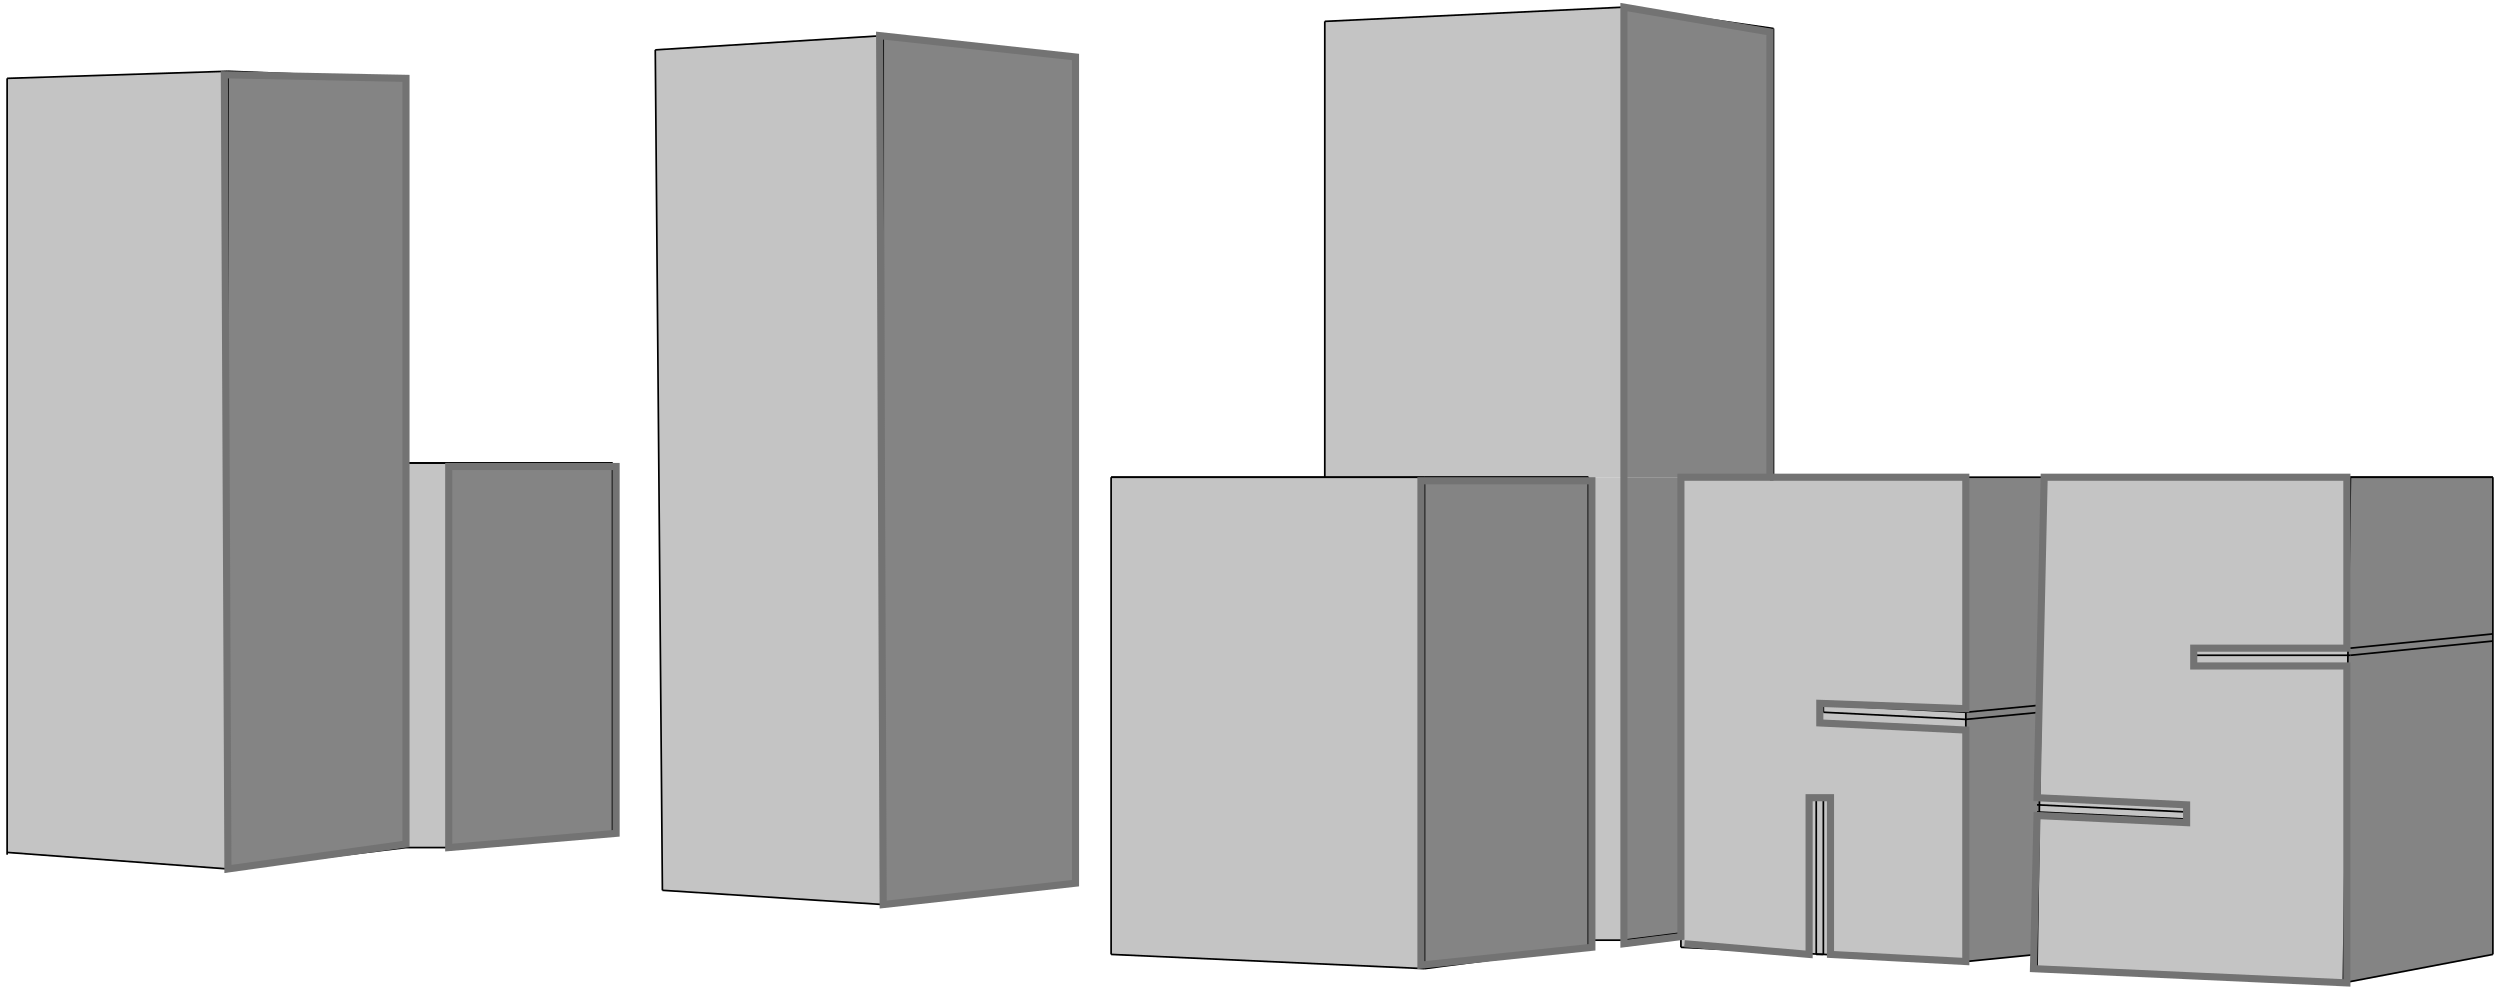
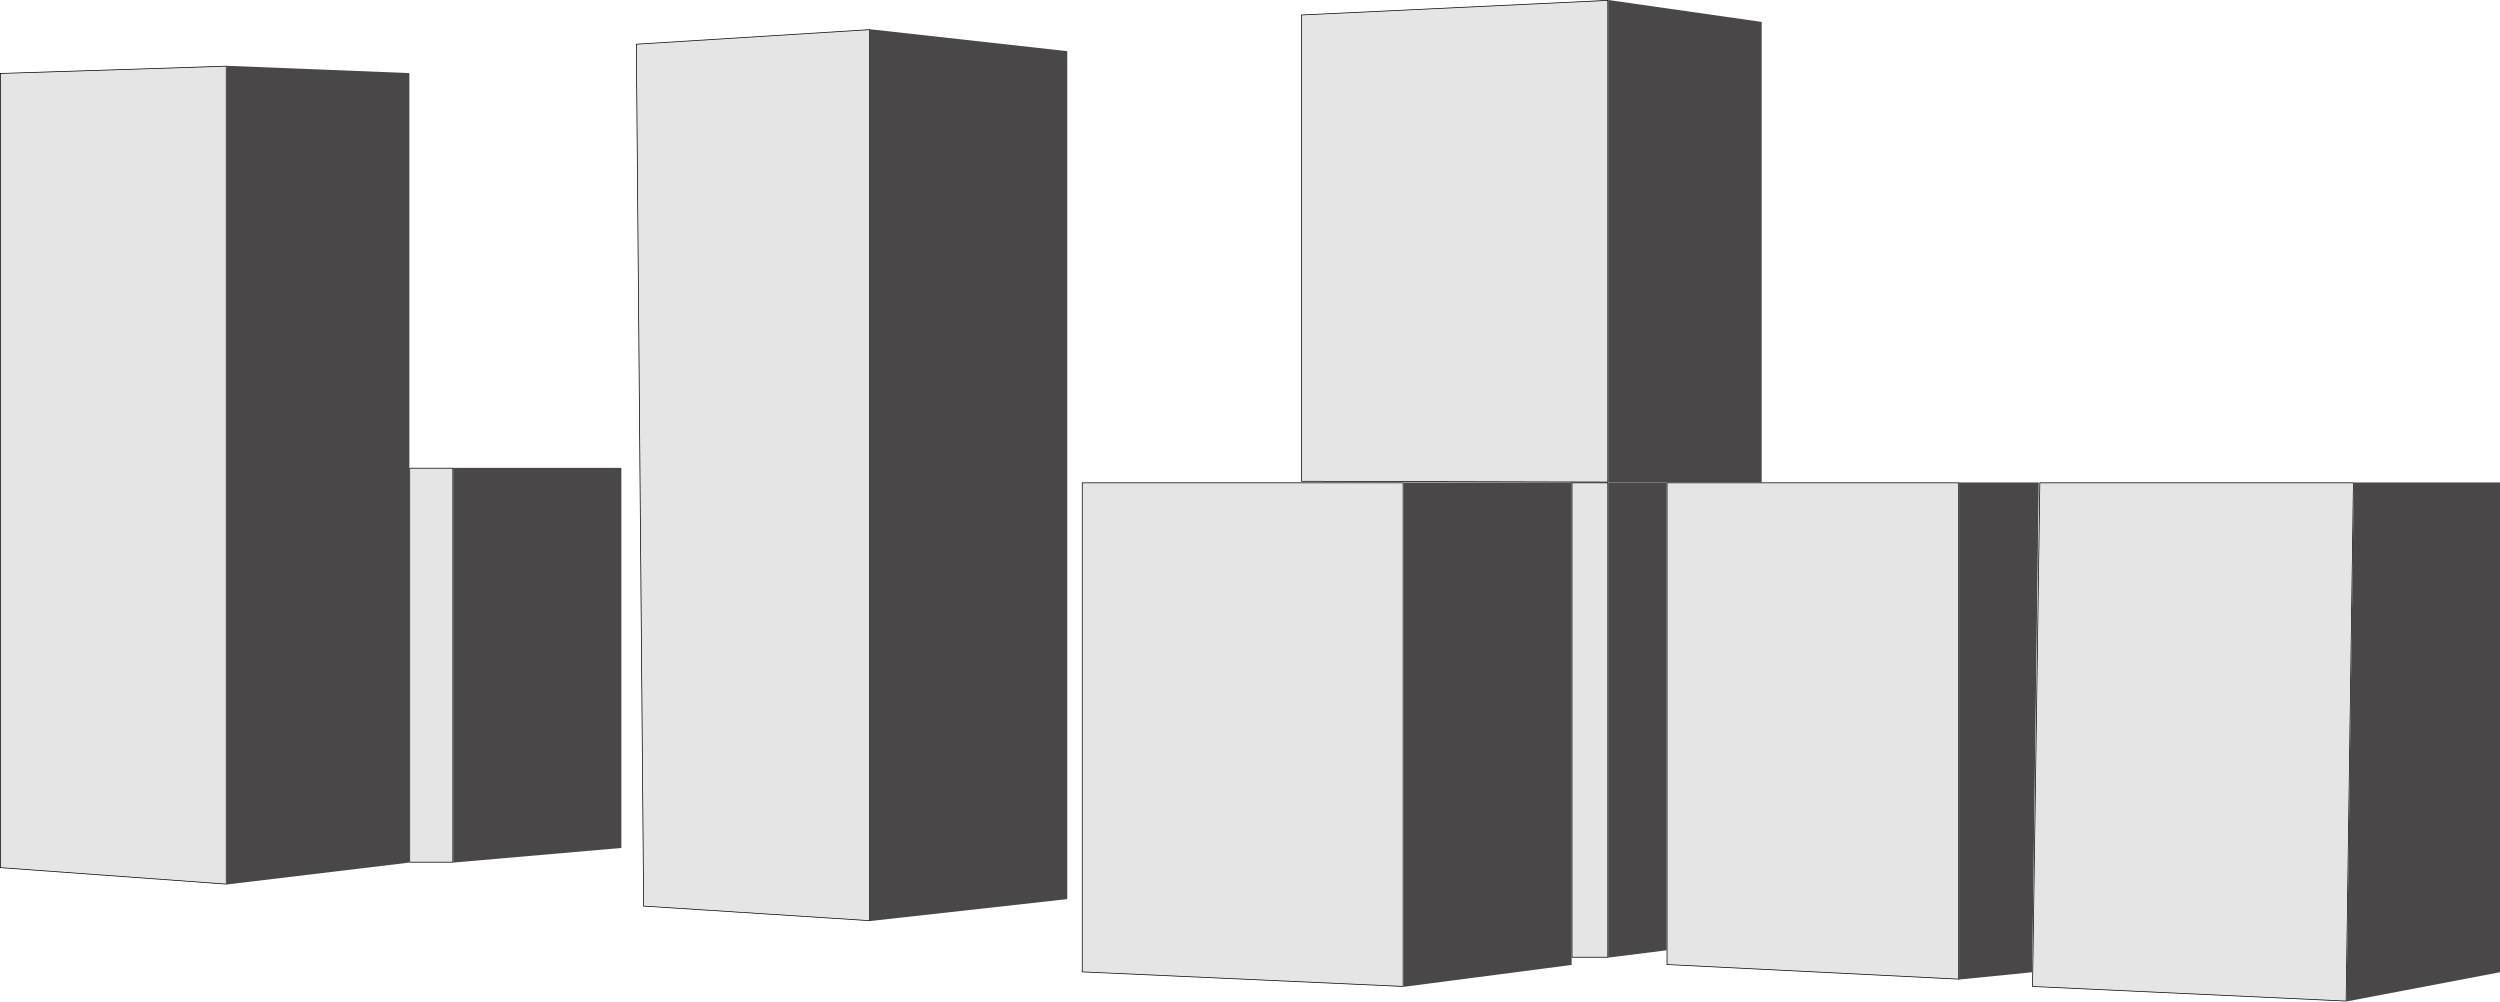
- <svg xmlns="http://www.w3.org/2000/svg" width="351" height="139" viewBox="0 0 351 139" fill="none">
-   <path d="M1 11L32 10V122L1 119.743V11Z" fill="#C4C4C4" />
-   <path d="M57 65H63V119H57V65Z" fill="#C4C4C4" />
-   <path d="M186 3L228 1V67L186 66.888V3Z" fill="#C4C4C4" />
-   <path d="M223 67H228V132H223V67Z" fill="#C4C4C4" />
-   <path d="M156 67H200V136L156 134V67Z" fill="#C4C4C4" />
-   <path d="M92 7L124 5V127L93 125L92 7Z" fill="#C4C4C4" />
-   <path d="M236 67H276V135L236 133V67Z" fill="#C4C4C4" />
-   <path d="M287 67H330L329 138L286 136L287 67Z" fill="#C4C4C4" />
-   <path d="M200 67H223V133L200 136V67Z" fill="#848484" />
-   <path d="M32 10L57 11V119L32 122V10Z" fill="#848484" />
-   <path d="M124 5L151 8V124L124 127V5Z" fill="#848484" />
-   <path d="M63 65H86V117L63 119V65Z" fill="#848484" />
-   <path d="M228 1L249 4V67H228V1Z" fill="#848484" />
-   <path d="M276 67H286.9L286 134L276 135V67Z" fill="#848484" />
-   <path d="M330 67H350V134L329 138L330 67Z" fill="#848484" />
-   <path d="M228 67H236V131L228 132V67Z" fill="#848484" />
-   <path d="M32 10V122" stroke="black" stroke-width="0.24" />
-   <path d="M286 114L307 115" stroke="black" stroke-width="0.24" />
-   <path d="M286 136L329 138" stroke="black" stroke-width="0.24" />
-   <path d="M57 65H86" stroke="black" stroke-width="0.24" />
-   <path d="M57 11L32 10" stroke="black" stroke-width="0.24" />
-   <path d="M330 91H308" stroke="black" stroke-width="0.24" />
-   <path d="M308 92H330" stroke="black" stroke-width="0.24" />
-   <path d="M151 124V8" stroke="black" stroke-width="0.24" />
-   <path d="M151 124L124 127" stroke="black" stroke-width="0.24" />
-   <path d="M330 92L350 90" stroke="black" stroke-width="0.24" />
-   <path d="M200 67V136" stroke="black" stroke-width="0.24" />
-   <path d="M223 67H200" stroke="black" stroke-width="0.24" />
-   <path d="M63 65V119" stroke="black" stroke-width="0.24" />
-   <path d="M151 8L124 5" stroke="black" stroke-width="0.24" />
-   <path d="M124 127V5" stroke="black" stroke-width="0.24" />
-   <path d="M286.5 100L276 101" stroke="black" stroke-width="0.24" />
-   <path d="M350 89L330 91" stroke="black" stroke-width="0.24" />
-   <path d="M276 101L256 100" stroke="black" stroke-width="0.24" />
-   <path d="M350 67H308" stroke="black" stroke-width="0.24" />
-   <path d="M180 67H223" stroke="black" stroke-width="0.24" />
-   <path d="M330 67H287" stroke="black" stroke-width="0.24" />
-   <path d="M308 92V91" stroke="black" stroke-width="0.24" />
-   <path d="M286 134L276 135" stroke="black" stroke-width="0.24" />
-   <path d="M156 67H200" stroke="black" stroke-width="0.24" />
-   <path d="M63 119L86 117" stroke="black" stroke-width="0.24" />
-   <path d="M249 67V4" stroke="black" stroke-width="0.24" />
-   <path d="M1 119.678L31.954 122L57 119" stroke="black" stroke-width="0.24" />
-   <path d="M255 134V112" stroke="black" stroke-width="0.24" />
-   <path d="M276 135V67" stroke="black" stroke-width="0.24" />
-   <path d="M92 7L93 125" stroke="black" stroke-width="0.24" />
-   <path d="M308 67H287" stroke="black" stroke-width="0.24" />
-   <path d="M329 138L330 67" stroke="black" stroke-width="0.24" />
-   <path d="M350 134L329 138" stroke="black" stroke-width="0.24" />
-   <path d="M86 65H63" stroke="black" stroke-width="0.24" />
-   <path d="M236 67V133" stroke="black" stroke-width="0.24" />
-   <path d="M57 119H63" stroke="black" stroke-width="0.24" />
-   <path d="M86 117V65" stroke="black" stroke-width="0.24" />
-   <path d="M256 99V100" stroke="black" stroke-width="0.24" />
-   <path d="M57 65H63" stroke="black" stroke-width="0.24" />
-   <path d="M276 100L286.5 99" stroke="black" stroke-width="0.24" />
-   <path d="M307 114L286 113" stroke="black" stroke-width="0.24" />
-   <path d="M93 125L124 127" stroke="black" stroke-width="0.24" />
-   <path d="M228 1V132" stroke="black" stroke-width="0.24" />
-   <path d="M287 67L286 136" stroke="black" stroke-width="0.24" />
-   <path d="M256 99L276 100" stroke="black" stroke-width="0.24" />
-   <path d="M307 115V114" stroke="black" stroke-width="0.24" />
-   <path d="M186 3L228 1" stroke="black" stroke-width="0.24" />
-   <path d="M186 3V67" stroke="black" stroke-width="0.24" />
-   <path d="M223 132H228" stroke="black" stroke-width="0.24" />
-   <path d="M1 11V120" stroke="black" stroke-width="0.24" />
-   <path d="M236 133L276 135" stroke="black" stroke-width="0.24" />
-   <path d="M255 112H256" stroke="black" stroke-width="0.24" />
-   <path d="M298 67H276" stroke="black" stroke-width="0.24" />
-   <path d="M223 133V67" stroke="black" stroke-width="0.24" />
-   <path d="M276 67H236" stroke="black" stroke-width="0.24" />
-   <path d="M228 132L236 131" stroke="black" stroke-width="0.24" />
-   <path d="M57 119V11" stroke="black" stroke-width="0.24" />
-   <path d="M256 112V134" stroke="black" stroke-width="0.24" />
-   <path d="M249 4L228 1" stroke="black" stroke-width="0.24" />
-   <path d="M156 67V134" stroke="black" stroke-width="0.24" />
-   <path d="M180 67H156" stroke="black" stroke-width="0.24" />
-   <path d="M156 134L200 136" stroke="black" stroke-width="0.24" />
-   <path d="M200 136L223 133" stroke="black" stroke-width="0.24" />
-   <path d="M124 5L92 7" stroke="black" stroke-width="0.24" />
-   <path d="M350 67H330" stroke="black" stroke-width="0.24" />
-   <path d="M1 11L32 10" stroke="black" stroke-width="0.24" />
-   <path d="M350 134V67" stroke="black" stroke-width="0.24" />
-   <path d="M256 134H255" stroke="black" stroke-width="0.24" />
-   <path d="M57 11L31.5 10.5L32 122L57 118.5V11Z" stroke="#737373" />
-   <path d="M86.5 65.5H63V119L86.5 117V65.5Z" stroke="#737373" />
-   <path d="M151 8L123.5 5L124 127L151 124V8Z" stroke="#737373" />
-   <path d="M223.5 67.5V133L199.5 135.5V67.5H223.5Z" stroke="#737373" />
-   <path d="M228 132.5V1L248.5 4.5V67H236V131.5L228 132.5Z" stroke="#737373" />
-   <path d="M248.5 67H276V99.5L255.5 98.75V101.5L276 102.5V135L257 134V112H254V134L236.5 132.5" stroke="#737373" />
-   <path d="M329.5 67H287L286 112L307 113V115.5L286 114.5L285.5 136L329.5 138V93.5H308V91H329.5V67Z" stroke="#737373" />
+ <svg xmlns="http://www.w3.org/2000/svg" width="342" height="137" viewBox="0 0 342 137" fill="none">
+   <path d="M0.05 118.697V10.048L30.95 9.052V120.946L0.05 118.697Z" fill="#E5E5E5" stroke="black" stroke-width="0.1" />
+   <path d="M56.05 64.05H61.95V117.95H56.05V64.05Z" fill="#E5E5E5" stroke="black" stroke-width="0.1" />
+   <path d="M178.05 65.838V2.048L219.95 0.052V65.95L178.05 65.838Z" fill="#E5E5E5" stroke="black" stroke-width="0.1" />
+   <path d="M215.05 66.05H219.95V130.95H215.05V66.05Z" fill="#E5E5E5" stroke="black" stroke-width="0.1" />
+   <path d="M148.05 66.05H191.95V134.948L148.05 132.952V66.05Z" fill="#E5E5E5" stroke="black" stroke-width="0.1" />
+   <path d="M88.05 123.953L87.05 6.047L118.95 4.053V125.947L88.05 123.953Z" fill="#E5E5E5" stroke="black" stroke-width="0.1" />
+   <path d="M228.05 66.05H267.95V133.947L228.05 131.952V66.05Z" fill="#E5E5E5" stroke="black" stroke-width="0.1" />
+   <path d="M278.051 134.952L279.049 66.05H321.949L320.951 136.948L278.051 134.952Z" fill="#E5E5E5" stroke="black" stroke-width="0.1" />
+   <path d="M192 66H215V132L192 135V66Z" fill="#494747" />
+   <path d="M31 9L56 10V118L31 121V9Z" fill="#494747" />
+   <path d="M119 4L146 7V123L119 126V4Z" fill="#494747" />
+   <path d="M62 64H85V116L62 118V64Z" fill="#494747" />
+   <path d="M220 0L241 3V66H220V0Z" fill="#494747" />
+   <path d="M268 66H278.9L278 133L268 134V66Z" fill="#494747" />
+   <path d="M322 66H342V133L321 137L322 66Z" fill="#494747" />
+   <path d="M220 66H228V130L220 131V66Z" fill="#494747" />
</svg>
